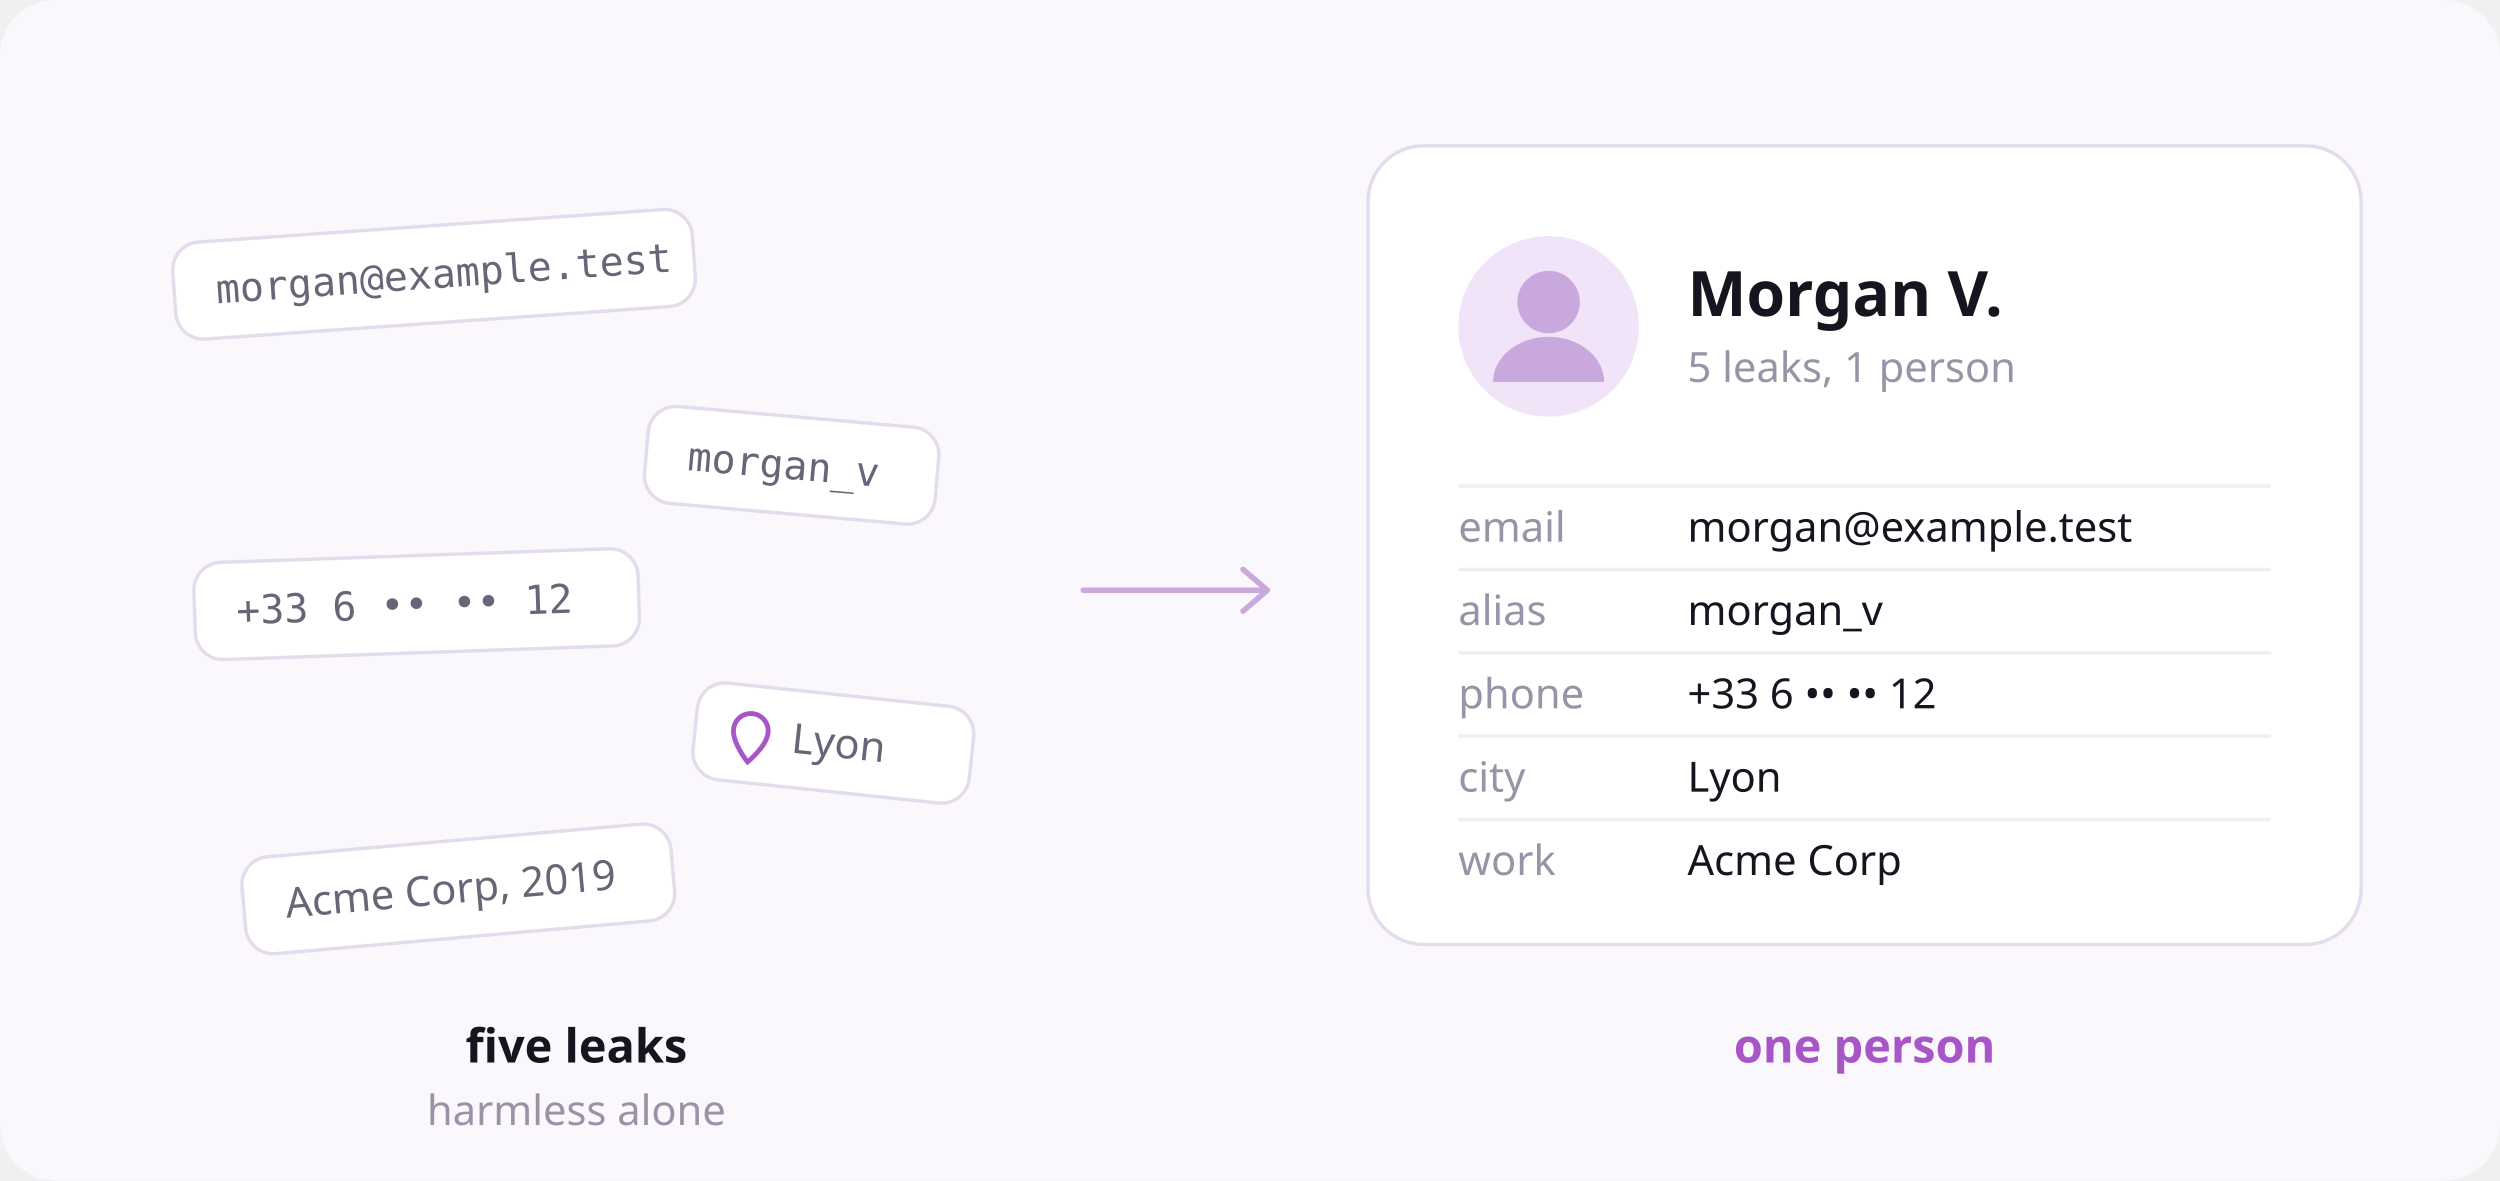
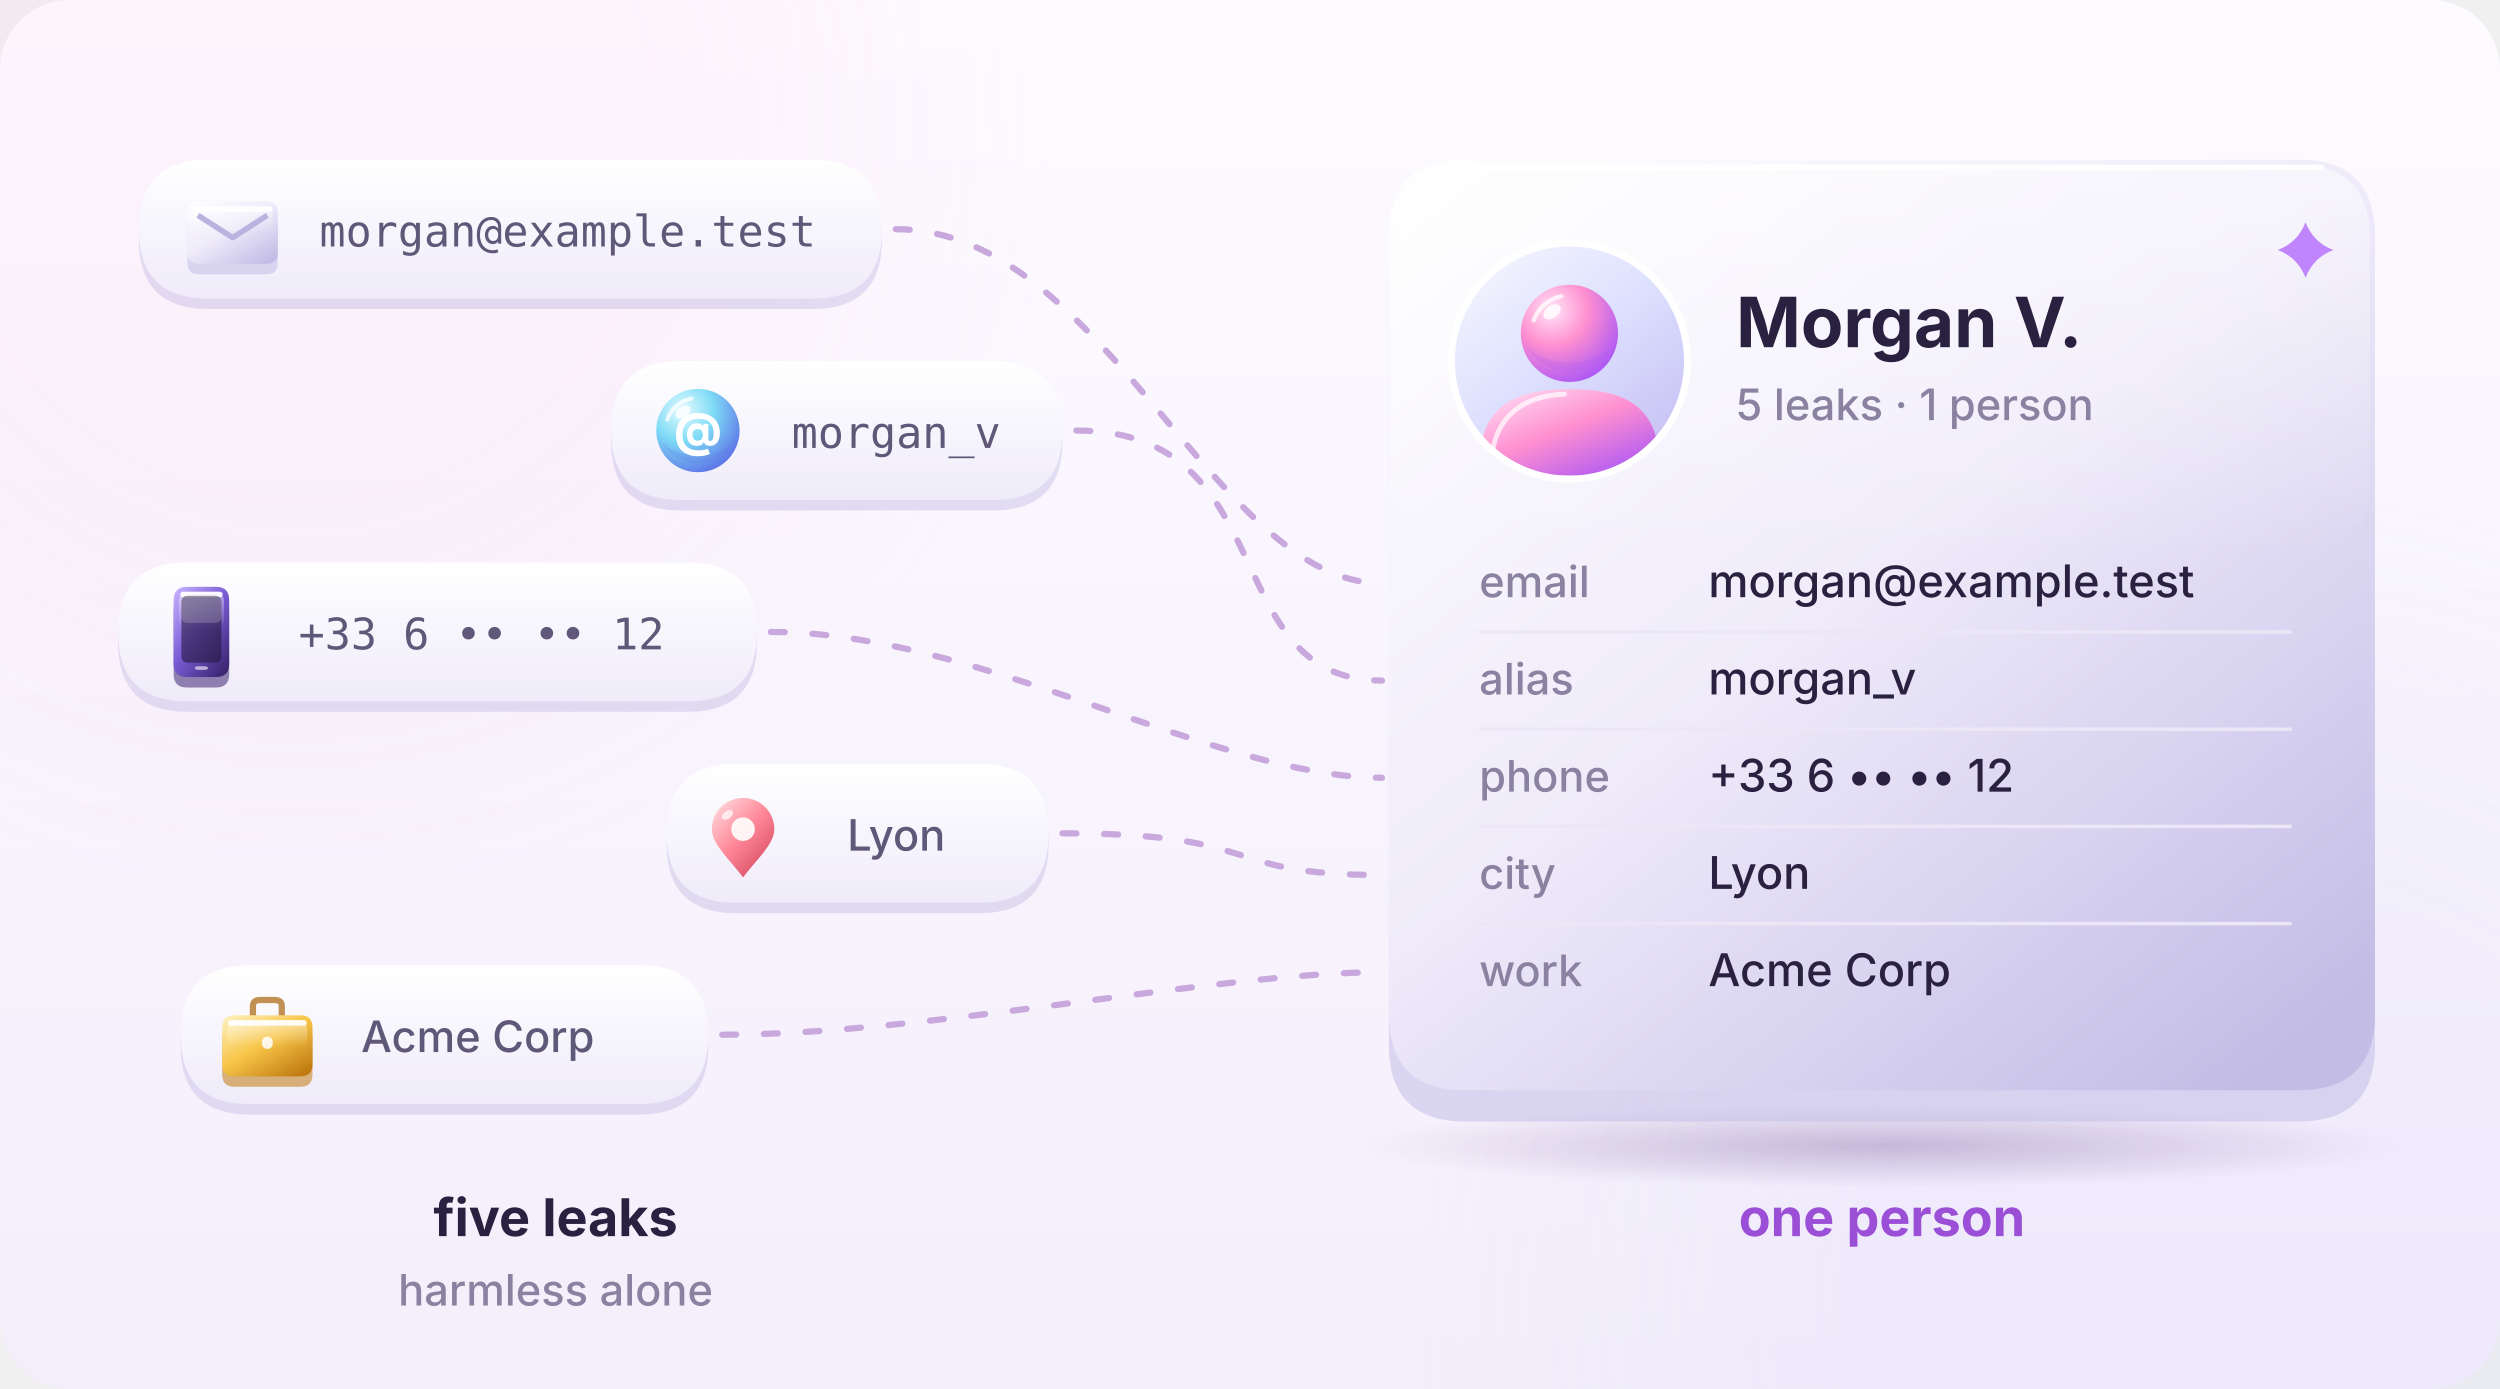
- <svg xmlns="http://www.w3.org/2000/svg" width="720" height="340" viewBox="0 0 720 340" fill="none" role="img" aria-label="Five fragments from five different leaks, harmless alone. Joined together, they become one profile of a person. Morgan is fictional.">
-   <rect width="720" height="340" rx="16" fill="#faf8fc" />
-   <g font-family="ui-sans-serif,system-ui,sans-serif" font-size="12" fill="#6b6478">
-     <g transform="rotate(-4 125 79)">
-       <rect x="50" y="65" width="150" height="28" rx="8" fill="#ffffff" stroke="#e4dcec" />
-       <text x="62" y="83" font-family="ui-monospace,monospace" font-size="11.5">morgan@example.test</text>
-     </g>
-     <g transform="rotate(5 228 134)">
-       <rect x="186" y="120" width="84" height="28" rx="8" fill="#ffffff" stroke="#e4dcec" />
-       <text x="198" y="138" font-family="ui-monospace,monospace" font-size="11.5">morgan_v</text>
-     </g>
-     <g transform="rotate(-2 120 174)">
-       <rect x="56" y="160" width="128" height="28" rx="8" fill="#ffffff" stroke="#e4dcec" />
-       <text x="68" y="178" font-family="ui-monospace,monospace" font-size="11.5">+33 6 •• •• 12</text>
-     </g>
-     <g transform="rotate(6 240 214)">
-       <rect x="200" y="200" width="80" height="28" rx="8" fill="#ffffff" stroke="#e4dcec" />
-       <path d="M216 208a5 5 0 0 1 5 5c0 4-5 9-5 9s-5-5-5-9a5 5 0 0 1 5-5z" fill="none" stroke="#a855c8" stroke-width="1.4" />
-       <text x="228" y="218">Lyon</text>
-     </g>
-     <g transform="rotate(-5 132 256)">
-       <rect x="70" y="242" width="124" height="28" rx="8" fill="#ffffff" stroke="#e4dcec" />
-       <text x="82" y="260">Acme Corp, 2019</text>
-     </g>
-   </g>
-   <path d="M312 170h52" stroke="#c9a8de" stroke-width="1.6" stroke-linecap="round" />
-   <path d="M358 164l7 6-7 6" stroke="#c9a8de" stroke-width="1.6" stroke-linecap="round" stroke-linejoin="round" />
-   <rect x="394" y="42" width="286" height="230" rx="16" fill="#ffffff" stroke="#e4dcec" />
-   <circle cx="446" cy="94" r="26" fill="#f1e4f8" />
-   <circle cx="446" cy="87" r="9" fill="#c9a8de" />
-   <path d="M430 110a16 13 0 0 1 32 0" fill="#c9a8de" />
-   <text x="486" y="91" font-family="ui-sans-serif,system-ui,sans-serif" font-size="18" font-weight="700" fill="#17141f">Morgan V.</text>
-   <text x="486" y="110" font-family="ui-sans-serif,system-ui,sans-serif" font-size="12" fill="#9a93a8">5 leaks, 1 person</text>
-   <g font-family="ui-sans-serif,system-ui,sans-serif" font-size="12">
-     <g fill="#9a93a8">
-       <text x="420" y="156">email</text>
-       <text x="420" y="180">alias</text>
-       <text x="420" y="204">phone</text>
-       <text x="420" y="228">city</text>
-       <text x="420" y="252">work</text>
-     </g>
-     <g fill="#17141f">
-       <text x="486" y="156">morgan@example.test</text>
-       <text x="486" y="180">morgan_v</text>
-       <text x="486" y="204">+33 6 •• •• 12</text>
-       <text x="486" y="228">Lyon</text>
-       <text x="486" y="252">Acme Corp</text>
-     </g>
-   </g>
-   <path d="M420 140H654M420 164H654M420 188H654M420 212H654M420 236H654" stroke="#f1ecf6" />
-   <g font-family="ui-sans-serif,system-ui,sans-serif" text-anchor="middle">
-     <text x="166" y="306" font-size="13.5" font-weight="600" fill="#17141f">five leaks</text>
-     <text x="166" y="324" font-size="12" fill="#9a93a8">harmless alone</text>
-     <text x="537" y="306" font-size="13.5" font-weight="600" fill="#a855c8">one person</text>
-   </g>
+ <svg xmlns="http://www.w3.org/2000/svg" width="720" height="400" viewBox="0 0 720 400" fill="none" role="img" aria-label="Five fragments from five different leaks, harmless alone, flow into one profile of a person. Morgan is fictional.">
+   <defs>
+     <radialGradient id="s-pink" cx="32%" cy="26%" r="82%">
+       <stop offset="0" stop-color="#ffe6f7" />
+       <stop offset=".45" stop-color="#ff8fd0" />
+       <stop offset="1" stop-color="#a855f7" />
+     </radialGradient>
+     <linearGradient id="l-pink" x1="0" y1="0" x2=".85" y2="1">
+       <stop offset="0" stop-color="#ffe6f7" />
+       <stop offset=".5" stop-color="#ff8fd0" />
+       <stop offset="1" stop-color="#a855f7" />
+     </linearGradient>
+     <linearGradient id="v-pink" x1="0" y1="0" x2="0" y2="1">
+       <stop offset="0" stop-color="#ffe6f7" />
+       <stop offset="1" stop-color="#ff8fd0" />
+     </linearGradient>
+     <radialGradient id="a-pink">
+       <stop offset=".45" stop-color="#ff8fd0" stop-opacity=".38" />
+       <stop offset="1" stop-color="#ff8fd0" stop-opacity="0" />
+     </radialGradient>
+     <radialGradient id="s-lav" cx="32%" cy="26%" r="82%">
+       <stop offset="0" stop-color="#eef0ff" />
+       <stop offset=".45" stop-color="#a8b4ff" />
+       <stop offset="1" stop-color="#6a5ae0" />
+     </radialGradient>
+     <linearGradient id="l-lav" x1="0" y1="0" x2=".85" y2="1">
+       <stop offset="0" stop-color="#eef0ff" />
+       <stop offset=".5" stop-color="#a8b4ff" />
+       <stop offset="1" stop-color="#6a5ae0" />
+     </linearGradient>
+     <linearGradient id="v-lav" x1="0" y1="0" x2="0" y2="1">
+       <stop offset="0" stop-color="#eef0ff" />
+       <stop offset="1" stop-color="#a8b4ff" />
+     </linearGradient>
+     <radialGradient id="a-lav">
+       <stop offset=".45" stop-color="#a8b4ff" stop-opacity=".38" />
+       <stop offset="1" stop-color="#a8b4ff" stop-opacity="0" />
+     </radialGradient>
+     <radialGradient id="s-pearl" cx="32%" cy="26%" r="82%">
+       <stop offset="0" stop-color="#ffffff" />
+       <stop offset=".45" stop-color="#efebfa" />
+       <stop offset="1" stop-color="#c3bde6" />
+     </radialGradient>
+     <linearGradient id="l-pearl" x1="0" y1="0" x2=".85" y2="1">
+       <stop offset="0" stop-color="#ffffff" />
+       <stop offset=".5" stop-color="#efebfa" />
+       <stop offset="1" stop-color="#c3bde6" />
+     </linearGradient>
+     <linearGradient id="v-pearl" x1="0" y1="0" x2="0" y2="1">
+       <stop offset="0" stop-color="#ffffff" />
+       <stop offset="1" stop-color="#efebfa" />
+     </linearGradient>
+     <radialGradient id="a-pearl">
+       <stop offset=".45" stop-color="#efebfa" stop-opacity=".38" />
+       <stop offset="1" stop-color="#efebfa" stop-opacity="0" />
+     </radialGradient>
+     <radialGradient id="s-mint" cx="32%" cy="26%" r="82%">
+       <stop offset="0" stop-color="#d2fff4" />
+       <stop offset=".45" stop-color="#57dbc5" />
+       <stop offset="1" stop-color="#158d98" />
+     </radialGradient>
+     <linearGradient id="l-mint" x1="0" y1="0" x2=".85" y2="1">
+       <stop offset="0" stop-color="#d2fff4" />
+       <stop offset=".5" stop-color="#57dbc5" />
+       <stop offset="1" stop-color="#158d98" />
+     </linearGradient>
+     <linearGradient id="v-mint" x1="0" y1="0" x2="0" y2="1">
+       <stop offset="0" stop-color="#d2fff4" />
+       <stop offset="1" stop-color="#57dbc5" />
+     </linearGradient>
+     <radialGradient id="a-mint">
+       <stop offset=".45" stop-color="#57dbc5" stop-opacity=".38" />
+       <stop offset="1" stop-color="#57dbc5" stop-opacity="0" />
+     </radialGradient>
+     <radialGradient id="s-gold" cx="32%" cy="26%" r="82%">
+       <stop offset="0" stop-color="#fff3c4" />
+       <stop offset=".45" stop-color="#f7c548" />
+       <stop offset="1" stop-color="#c07a10" />
+     </radialGradient>
+     <linearGradient id="l-gold" x1="0" y1="0" x2=".85" y2="1">
+       <stop offset="0" stop-color="#fff3c4" />
+       <stop offset=".5" stop-color="#f7c548" />
+       <stop offset="1" stop-color="#c07a10" />
+     </linearGradient>
+     <linearGradient id="v-gold" x1="0" y1="0" x2="0" y2="1">
+       <stop offset="0" stop-color="#fff3c4" />
+       <stop offset="1" stop-color="#f7c548" />
+     </linearGradient>
+     <radialGradient id="a-gold">
+       <stop offset=".45" stop-color="#f7c548" stop-opacity=".38" />
+       <stop offset="1" stop-color="#f7c548" stop-opacity="0" />
+     </radialGradient>
+     <radialGradient id="s-coral" cx="32%" cy="26%" r="82%">
+       <stop offset="0" stop-color="#ffe3e6" />
+       <stop offset=".45" stop-color="#ff8a9a" />
+       <stop offset="1" stop-color="#d6455e" />
+     </radialGradient>
+     <linearGradient id="l-coral" x1="0" y1="0" x2=".85" y2="1">
+       <stop offset="0" stop-color="#ffe3e6" />
+       <stop offset=".5" stop-color="#ff8a9a" />
+       <stop offset="1" stop-color="#d6455e" />
+     </linearGradient>
+     <linearGradient id="v-coral" x1="0" y1="0" x2="0" y2="1">
+       <stop offset="0" stop-color="#ffe3e6" />
+       <stop offset="1" stop-color="#ff8a9a" />
+     </linearGradient>
+     <radialGradient id="a-coral">
+       <stop offset=".45" stop-color="#ff8a9a" stop-opacity=".38" />
+       <stop offset="1" stop-color="#ff8a9a" stop-opacity="0" />
+     </radialGradient>
+     <radialGradient id="s-sky" cx="32%" cy="26%" r="82%">
+       <stop offset="0" stop-color="#e6fbff" />
+       <stop offset=".45" stop-color="#7fdcf6" />
+       <stop offset="1" stop-color="#5b6fe6" />
+     </radialGradient>
+     <linearGradient id="l-sky" x1="0" y1="0" x2=".85" y2="1">
+       <stop offset="0" stop-color="#e6fbff" />
+       <stop offset=".5" stop-color="#7fdcf6" />
+       <stop offset="1" stop-color="#5b6fe6" />
+     </linearGradient>
+     <linearGradient id="v-sky" x1="0" y1="0" x2="0" y2="1">
+       <stop offset="0" stop-color="#e6fbff" />
+       <stop offset="1" stop-color="#7fdcf6" />
+     </linearGradient>
+     <radialGradient id="a-sky">
+       <stop offset=".45" stop-color="#7fdcf6" stop-opacity=".38" />
+       <stop offset="1" stop-color="#7fdcf6" stop-opacity="0" />
+     </radialGradient>
+     <radialGradient id="s-plum" cx="32%" cy="26%" r="82%">
+       <stop offset="0" stop-color="#c9b6ff" />
+       <stop offset=".45" stop-color="#7b5cd6" />
+       <stop offset="1" stop-color="#3b2672" />
+     </radialGradient>
+     <linearGradient id="l-plum" x1="0" y1="0" x2=".85" y2="1">
+       <stop offset="0" stop-color="#c9b6ff" />
+       <stop offset=".5" stop-color="#7b5cd6" />
+       <stop offset="1" stop-color="#3b2672" />
+     </linearGradient>
+     <linearGradient id="v-plum" x1="0" y1="0" x2="0" y2="1">
+       <stop offset="0" stop-color="#c9b6ff" />
+       <stop offset="1" stop-color="#7b5cd6" />
+     </linearGradient>
+     <radialGradient id="a-plum">
+       <stop offset=".45" stop-color="#7b5cd6" stop-opacity=".38" />
+       <stop offset="1" stop-color="#7b5cd6" stop-opacity="0" />
+     </radialGradient>
+     <radialGradient id="shadow">
+       <stop offset="0" stop-color="#4a2775" stop-opacity=".26" />
+       <stop offset="1" stop-color="#4a2775" stop-opacity="0" />
+     </radialGradient>
+     <linearGradient id="bg" x1="0" y1="0" x2="0" y2="1">
+       <stop offset="0" stop-color="#fdfbff" />
+       <stop offset="1" stop-color="#f4eefb" />
+     </linearGradient>
+     <linearGradient id="gloss" x1="0" y1="0" x2="0" y2="1">
+       <stop offset="0" stop-color="#fff" stop-opacity=".85" />
+       <stop offset="1" stop-color="#fff" stop-opacity="0" />
+     </linearGradient>
+     <linearGradient id="metal" x1="0" y1="0" x2="1" y2="1">
+       <stop offset="0" stop-color="#ffffff" />
+       <stop offset=".5" stop-color="#d9d6ef" />
+       <stop offset="1" stop-color="#8f88b8" />
+     </linearGradient>
+   </defs>
+   <style>
+ .float{animation:float 5.5s ease-in-out infinite}
+ .bob{animation:bob 3.2s ease-in-out infinite}
+ .pop{transform-box:fill-box;transform-origin:50% 100%;animation:pop .8s cubic-bezier(.34,1.56,.5,1) both}
+ .squish{transform-box:fill-box;transform-origin:50% 100%;animation:squish 2.6s cubic-bezier(.45,0,.55,1) infinite}
+ .shpulse{transform-box:fill-box;transform-origin:50% 50%;animation:shpulse 2.6s cubic-bezier(.45,0,.55,1) infinite}
+ .flow{stroke-dasharray:4 8;animation:flow 1.6s linear infinite}
+ .wobble{transform-box:fill-box;transform-origin:50% 90%;animation:wobble 3s ease-in-out infinite}
+ .nope{transform-box:fill-box;transform-origin:50% 50%;animation:nope 4s ease-in-out infinite}
+ .bounceback{animation:bounceback 4s cubic-bezier(.45,0,.55,1) infinite}
+ .glow{animation:glow 2.4s ease-in-out infinite}
+ .look{animation:look 6s ease-in-out infinite}
+ .blink{transform-box:fill-box;transform-origin:50% 50%;animation:blink 6s ease-in-out infinite}
+ .scan{animation:scan 5s ease-in-out infinite}
+ .fade{animation:fade 6s ease-in-out infinite}
+ .spin{transform-box:fill-box;transform-origin:50% 50%;animation:spin 40s linear infinite}
+ .dot{animation:dot 1.2s ease-in-out infinite}
+ .travel{animation:travel 4.5s cubic-bezier(.45,0,.55,1) infinite}
+ @keyframes float{0%,100%{transform:translateY(0)}50%{transform:translateY(-6px)}}
+ @keyframes bob{0%,100%{transform:translateY(0)}50%{transform:translateY(-3px)}}
+ @keyframes pop{0%{transform:scale(0);opacity:0}60%{transform:scale(1.1);opacity:1}80%{transform:scale(.96)}100%{transform:scale(1)}}
+ @keyframes squish{0%,100%{transform:translateY(-34px) scale(1,1)}42%{transform:translateY(0) scale(1,1)}50%{transform:translateY(0) scale(1.12,.86)}60%{transform:translateY(-6px) scale(.96,1.05)}}
+ @keyframes shpulse{0%,100%{transform:scale(.55);opacity:.5}42%,55%{transform:scale(1);opacity:1}}
+ @keyframes flow{to{stroke-dashoffset:-24}}
+ @keyframes wobble{0%,100%{transform:rotate(0)}20%{transform:rotate(-5deg)}40%{transform:rotate(4deg)}60%{transform:rotate(-2deg)}80%{transform:rotate(0)}}
+ @keyframes nope{0%,40%,100%{transform:translateX(0)}46%{transform:translateX(-7px)}52%{transform:translateX(6px)}58%{transform:translateX(-4px)}64%{transform:translateX(2px)}}
+ @keyframes bounceback{0%,100%{transform:translateX(0)}40%{transform:translateX(118px)}46%{transform:translateX(104px)}70%{transform:translateX(0)}}
+ @keyframes glow{0%,100%{opacity:.45}50%{opacity:1}}
+ @keyframes look{0%,100%{transform:translate(0,0)}20%{transform:translate(-7px,-2px)}45%{transform:translate(6px,2px)}70%{transform:translate(2px,-4px)}}
+ @keyframes blink{0%,46%,54%,100%{transform:scaleY(1)}50%{transform:scaleY(.08)}}
+ @keyframes scan{0%,100%{transform:translateY(0)}50%{transform:translateY(96px)}}
+ @keyframes fade{0%,100%{opacity:1}50%{opacity:.35}}
+ @keyframes spin{to{transform:rotate(360deg)}}
+ @keyframes dot{0%,100%{opacity:.3}50%{opacity:1}}
+ @keyframes travel{0%,100%{transform:translateX(0)}45%,55%{transform:translateX(128px)}}
+ @media (prefers-reduced-motion:reduce){*{animation:none!important}}
+ </style>
+   <rect width="720" height="400" rx="20" fill="url(#bg)" />
+   <circle cx="86" cy="40" r="220" fill="url(#a-pink)" opacity=".18" />
+   <circle cx="648" cy="380" r="240" fill="url(#a-lav)" opacity=".22" />
+   <path d="M258 66C318 66 350 168 398 168" stroke="#c9a8de" stroke-width="1.8" stroke-linecap="round" class="flow" />
+   <path d="M310 124C370 124 350 196 398 196" stroke="#c9a8de" stroke-width="1.8" stroke-linecap="round" class="flow" />
+   <path d="M222 182C282 182 350 224 398 224" stroke="#c9a8de" stroke-width="1.8" stroke-linecap="round" class="flow" />
+   <path d="M306 240C366 240 350 252 398 252" stroke="#c9a8de" stroke-width="1.8" stroke-linecap="round" class="flow" />
+   <path d="M208 298C268 298 350 280 398 280" stroke="#c9a8de" stroke-width="1.8" stroke-linecap="round" class="flow" />
+   <g class="bob" style="animation-delay:0.0s">
+     <path d="M60.0 49H234.0Q254 49 254 69.0V69.0Q254 89 234.0 89H60.0Q40 89 40 69.0V69.0Q40 49 60.0 49Z" fill="#c3bde6" fill-opacity=".45" />
+     <path d="M60.0 46H234.0Q254 46 254 66.0V66.0Q254 86 234.0 86H60.0Q40 86 40 66.0V66.0Q40 46 60.0 46Z" fill="url(#v-pearl)" />
+     <path d="M60.0 47.6H234.0" stroke="#fff" stroke-width="1.4" stroke-linecap="round" />
+     <path d="M57.24 61H76.76Q80 61 80 64.24V75.76Q80 79 76.76 79H57.24Q54 79 54 75.76V64.24Q54 61 57.24 61Z" fill="#c3bde6" fill-opacity=".55" />
+     <path d="M57.24 58H76.76Q80 58 80 61.24V72.76Q80 76 76.76 76H57.24Q54 76 54 72.76V61.24Q54 58 57.24 58Z" fill="url(#l-pearl)" />
+     <path d="M57.74 59.5H76.26Q78.5 59.5 78.5 61.74V64.82Q78.5 67.06 76.26 67.06H57.74Q55.5 67.06 55.5 64.82V61.74Q55.5 59.5 57.74 59.5Z" fill="url(#gloss)" fill-opacity=".55" />
+     <path d="M56.268 60.2H77.732" stroke="#fff" stroke-opacity=".9" stroke-width="1.6" stroke-linecap="round" />
+     <path d="M57 62L67.0 68.44L77 62" stroke="#b9b3df" stroke-width="1.6" stroke-linejoin="round" />
+     <text x="92" y="71" text-anchor="start" font-family="ui-monospace,'SF Mono',Menlo,monospace" font-size="12.5" font-weight="500" fill="#5f5878">morgan@example.test</text>
+   </g>
+   <g class="bob" style="animation-delay:-0.9s">
+     <path d="M196.0 107H286.0Q306 107 306 127.0V127.0Q306 147 286.0 147H196.0Q176 147 176 127.0V127.0Q176 107 196.0 107Z" fill="#c3bde6" fill-opacity=".45" />
+     <path d="M196.0 104H286.0Q306 104 306 124.0V124.0Q306 144 286.0 144H196.0Q176 144 176 124.0V124.0Q176 104 196.0 104Z" fill="url(#v-pearl)" />
+     <path d="M196.0 105.6H286.0" stroke="#fff" stroke-width="1.4" stroke-linecap="round" />
+     <circle cx="201" cy="124" r="12" fill="url(#s-sky)" />
+     <path d="M190.7 127.6A12 12 0 0 0 211.3 127.6A13.2 9.6 0 0 1 190.7 127.6Z" fill="#5b6fe6" fill-opacity=".18" />
+     <path d="M192.2 120.8A9.4 9.4 0 0 1 199.1 114.8" stroke="#fff" stroke-opacity=".75" stroke-width="1.2" stroke-linecap="round" />
+     <ellipse cx="196.7" cy="118.7" rx="2.4" ry="1.6" fill="#fff" fill-opacity=".8" transform="rotate(-35 196.7 118.7)" />
+     <text x="201" y="128.56" text-anchor="middle" font-family="ui-sans-serif,system-ui,-apple-system,'Segoe UI',sans-serif" font-size="13.2" font-weight="800" fill="#fff">@</text>
+     <text x="228" y="129" text-anchor="start" font-family="ui-monospace,'SF Mono',Menlo,monospace" font-size="12.5" font-weight="500" fill="#5f5878">morgan_v</text>
+   </g>
+   <g class="bob" style="animation-delay:-1.8s">
+     <path d="M54.0 165H198.0Q218 165 218 185.0V185.0Q218 205 198.0 205H54.0Q34 205 34 185.0V185.0Q34 165 54.0 165Z" fill="#c3bde6" fill-opacity=".45" />
+     <path d="M54.0 162H198.0Q218 162 218 182.0V182.0Q218 202 198.0 202H54.0Q34 202 34 182.0V182.0Q34 162 54.0 162Z" fill="url(#v-pearl)" />
+     <path d="M54.0 163.6H198.0" stroke="#fff" stroke-width="1.4" stroke-linecap="round" />
+     <path d="M53.84 172H62.16Q66 172 66 175.84V194.16Q66 198 62.16 198H53.84Q50 198 50 194.16V175.84Q50 172 53.84 172Z" fill="#3b2672" fill-opacity=".55" />
+     <path d="M53.84 169H62.16Q66 169 66 172.84V191.16Q66 195 62.16 195H53.84Q50 195 50 191.16V172.84Q50 169 53.84 169Z" fill="url(#l-plum)" />
+     <path d="M54.34 170.5H61.66Q64.5 170.5 64.5 173.34V178.58Q64.5 181.42 61.66 181.42H54.34Q51.5 181.42 51.5 178.58V173.34Q51.5 170.5 54.34 170.5Z" fill="url(#gloss)" fill-opacity=".55" />
+     <path d="M52.688 171.2H63.312" stroke="#fff" stroke-opacity=".9" stroke-width="1.6" stroke-linecap="round" />
+     <path d="M54.16 171.6H61.84Q63.76 171.6 63.76 173.52V188.92Q63.76 190.84 61.84 190.84H54.16Q52.24 190.84 52.24 188.92V173.52Q52.24 171.6 54.16 171.6Z" fill="#1d1534" fill-opacity=".55" />
+     <path d="M54.16 171.6H61.84Q63.76 171.6 63.76 173.52V177.48Q63.76 179.4 61.84 179.4H54.16Q52.24 179.4 52.24 177.48V173.52Q52.24 171.6 54.16 171.6Z" fill="#fff" fill-opacity=".18" />
+     <rect x="56.08" y="191.88" width="3.84" height="1.04" rx="1" fill="#fff" fill-opacity=".6" />
+     <text x="86" y="187" text-anchor="start" font-family="ui-monospace,'SF Mono',Menlo,monospace" font-size="12.5" font-weight="500" fill="#5f5878">+33 6 •• •• 12</text>
+   </g>
+   <g class="bob" style="animation-delay:-2.7s">
+     <path d="M212.0 223H282.0Q302 223 302 243.0V243.0Q302 263 282.0 263H212.0Q192 263 192 243.0V243.0Q192 223 212.0 223Z" fill="#c3bde6" fill-opacity=".45" />
+     <path d="M212.0 220H282.0Q302 220 302 240.0V240.0Q302 260 282.0 260H212.0Q192 260 192 240.0V240.0Q192 220 212.0 220Z" fill="url(#v-pearl)" />
+     <path d="M212.0 221.6H282.0" stroke="#fff" stroke-width="1.4" stroke-linecap="round" />
+     <path d="M214 252.7C210.4 247.8 205.0 243.2 205.0 238.8A9 9 0 0 1 223 238.8C223 243.2 217.6 247.8 214 252.7Z" fill="url(#l-coral)" />
+     <circle cx="214" cy="238.8" r="3.4" fill="#fff" fill-opacity=".9" />
+     <ellipse cx="209.5" cy="234.7" rx="1.8" ry="1.1" fill="#fff" fill-opacity=".7" transform="rotate(-35 209.5 234.7)" />
+     <text x="244" y="245" text-anchor="start" font-family="ui-sans-serif,system-ui,-apple-system,'Segoe UI',sans-serif" font-size="12.5" font-weight="500" fill="#5f5878">Lyon</text>
+   </g>
+   <g class="bob" style="animation-delay:-3.6s">
+     <path d="M72.0 281H184.0Q204 281 204 301.0V301.0Q204 321 184.0 321H72.0Q52 321 52 301.0V301.0Q52 281 72.0 281Z" fill="#c3bde6" fill-opacity=".45" />
+     <path d="M72.0 278H184.0Q204 278 204 298.0V298.0Q204 318 184.0 318H72.0Q52 318 52 298.0V298.0Q52 278 72.0 278Z" fill="url(#v-pearl)" />
+     <path d="M72.0 279.6H184.0" stroke="#fff" stroke-width="1.4" stroke-linecap="round" />
+     <path d="M72.84 292.84V289.76Q72.84 288 74.92 288H79.08Q81.16 288 81.16 289.76V292.84" stroke="#a8650a" stroke-width="1.8" stroke-opacity=".7" />
+     <path d="M67.52 295.4H86.48Q90 295.4 90 298.92V309.48Q90 313.0 86.48 313.0H67.52Q64 313.0 64 309.48V298.92Q64 295.4 67.52 295.4Z" fill="#c07a10" fill-opacity=".55" />
+     <path d="M67.52 292.4H86.48Q90 292.4 90 295.92V306.48Q90 310.0 86.48 310.0H67.52Q64 310.0 64 306.48V295.92Q64 292.4 67.52 292.4Z" fill="url(#l-gold)" />
+     <path d="M68.02 293.9H85.98Q88.5 293.9 88.5 296.42V298.772Q88.5 301.292 85.98 301.292H68.02Q65.5 301.292 65.5 298.772V296.42Q65.5 293.9 68.02 293.9Z" fill="url(#gloss)" fill-opacity=".55" />
+     <path d="M66.464 294.6H87.536" stroke="#fff" stroke-opacity=".9" stroke-width="1.6" stroke-linecap="round" />
+     <rect x="75.44" y="298.56" width="3.12" height="3.52" rx="1.5" fill="#fff" fill-opacity=".85" />
+     <text x="104" y="303" text-anchor="start" font-family="ui-sans-serif,system-ui,-apple-system,'Segoe UI',sans-serif" font-size="12.5" font-weight="500" fill="#5f5878">Acme Corp</text>
+   </g>
+   <ellipse cx="542" cy="330" rx="150" ry="12" fill="url(#shadow)" />
+   <path d="M422 55H662Q684 55 684 77V301Q684 323 662 323H422Q400 323 400 301V77Q400 55 422 55Z" fill="#c3bde6" fill-opacity=".55" />
+   <path d="M422 46H662Q684 46 684 68V292Q684 314 662 314H422Q400 314 400 292V68Q400 46 422 46Z" fill="url(#l-pearl)" />
+   <path d="M422.5 47.5H661.5Q682.5 47.5 682.5 68.5V139.06Q682.5 160.06 661.5 160.06H422.5Q401.5 160.06 401.5 139.06V68.5Q401.5 47.5 422.5 47.5Z" fill="url(#gloss)" fill-opacity=".55" />
+   <path d="M415.4 48.2H668.6" stroke="#fff" stroke-opacity=".9" stroke-width="1.6" stroke-linecap="round" />
+   <clipPath id="avclip">
+     <circle cx="452" cy="104" r="34" />
+   </clipPath>
+   <circle cx="452" cy="104" r="34" fill="url(#l-lav)" fill-opacity=".35" />
+   <g clip-path="url(#avclip)">
+     <path d="M426.1 133.8C426.1 114.9 439.1 112.1 452.0 112.1C464.9 112.1 477.9 114.9 477.9 133.8Q452.0 140.1 426.1 133.8Z" fill="url(#l-pink)" />
+     <path d="M429.7 131.0C431.3 117.7 441.6 113.8 450.6 113.5" stroke="#fff" stroke-opacity=".7" stroke-width="1.4" stroke-linecap="round" />
+     <circle cx="452" cy="96" r="14" fill="url(#s-pink)" />
+     <path d="M440.0 100.2A14 14 0 0 0 464.0 100.2A15.4 11.2 0 0 1 440.0 100.2Z" fill="#a855f7" fill-opacity=".18" />
+     <path d="M441.7 92.3A10.9 10.9 0 0 1 449.7 85.3" stroke="#fff" stroke-opacity=".75" stroke-width="1.2" stroke-linecap="round" />
+     <ellipse cx="447.0" cy="89.8" rx="2.8" ry="1.8" fill="#fff" fill-opacity=".8" transform="rotate(-35 447.0 89.8)" />
+   </g>
+   <circle cx="452" cy="104" r="34" stroke="#fff" stroke-width="2" />
+   <text x="500" y="100" text-anchor="start" font-family="ui-sans-serif,system-ui,-apple-system,'Segoe UI',sans-serif" font-size="20" font-weight="750" fill="#2a2140">Morgan V.</text>
+   <text x="500" y="121" text-anchor="start" font-family="ui-sans-serif,system-ui,-apple-system,'Segoe UI',sans-serif" font-size="12.5" font-weight="450" fill="#8a82a0">5 leaks · 1 person</text>
+   <g class="glow">
+     <path d="M664 64.0Q666.2 69.8 672.0 72Q666.2 74.2 664 80.0Q661.8 74.2 656.0 72Q661.8 69.8 664 64.0Z" fill="#c084fc" />
+   </g>
+   <text x="426" y="172" text-anchor="start" font-family="ui-sans-serif,system-ui,-apple-system,'Segoe UI',sans-serif" font-size="12.5" font-weight="450" fill="#8a82a0">email</text>
+   <text x="492" y="172" text-anchor="start" font-family="ui-sans-serif,system-ui,-apple-system,'Segoe UI',sans-serif" font-size="13" font-weight="550" fill="#2a2140">morgan@example.test</text>
+   <text x="426" y="200" text-anchor="start" font-family="ui-sans-serif,system-ui,-apple-system,'Segoe UI',sans-serif" font-size="12.5" font-weight="450" fill="#8a82a0">alias</text>
+   <text x="492" y="200" text-anchor="start" font-family="ui-sans-serif,system-ui,-apple-system,'Segoe UI',sans-serif" font-size="13" font-weight="550" fill="#2a2140">morgan_v</text>
+   <path d="M426 182H660" stroke="#ece6f6" />
+   <text x="426" y="228" text-anchor="start" font-family="ui-sans-serif,system-ui,-apple-system,'Segoe UI',sans-serif" font-size="12.5" font-weight="450" fill="#8a82a0">phone</text>
+   <text x="492" y="228" text-anchor="start" font-family="ui-sans-serif,system-ui,-apple-system,'Segoe UI',sans-serif" font-size="13" font-weight="550" fill="#2a2140">+33 6 •• •• 12</text>
+   <path d="M426 210H660" stroke="#ece6f6" />
+   <text x="426" y="256" text-anchor="start" font-family="ui-sans-serif,system-ui,-apple-system,'Segoe UI',sans-serif" font-size="12.5" font-weight="450" fill="#8a82a0">city</text>
+   <text x="492" y="256" text-anchor="start" font-family="ui-sans-serif,system-ui,-apple-system,'Segoe UI',sans-serif" font-size="13" font-weight="550" fill="#2a2140">Lyon</text>
+   <path d="M426 238H660" stroke="#ece6f6" />
+   <text x="426" y="284" text-anchor="start" font-family="ui-sans-serif,system-ui,-apple-system,'Segoe UI',sans-serif" font-size="12.5" font-weight="450" fill="#8a82a0">work</text>
+   <text x="492" y="284" text-anchor="start" font-family="ui-sans-serif,system-ui,-apple-system,'Segoe UI',sans-serif" font-size="13" font-weight="550" fill="#2a2140">Acme Corp</text>
+   <path d="M426 266H660" stroke="#ece6f6" />
+   <text x="160" y="356" text-anchor="middle" font-family="ui-sans-serif,system-ui,-apple-system,'Segoe UI',sans-serif" font-size="15" font-weight="650" fill="#2a2140">five leaks</text>
+   <text x="160" y="376" text-anchor="middle" font-family="ui-sans-serif,system-ui,-apple-system,'Segoe UI',sans-serif" font-size="12.5" font-weight="450" fill="#8a82a0">harmless alone</text>
+   <text x="542" y="356" text-anchor="middle" font-family="ui-sans-serif,system-ui,-apple-system,'Segoe UI',sans-serif" font-size="15" font-weight="650" fill="#9b4fd6">one person</text>
</svg>
